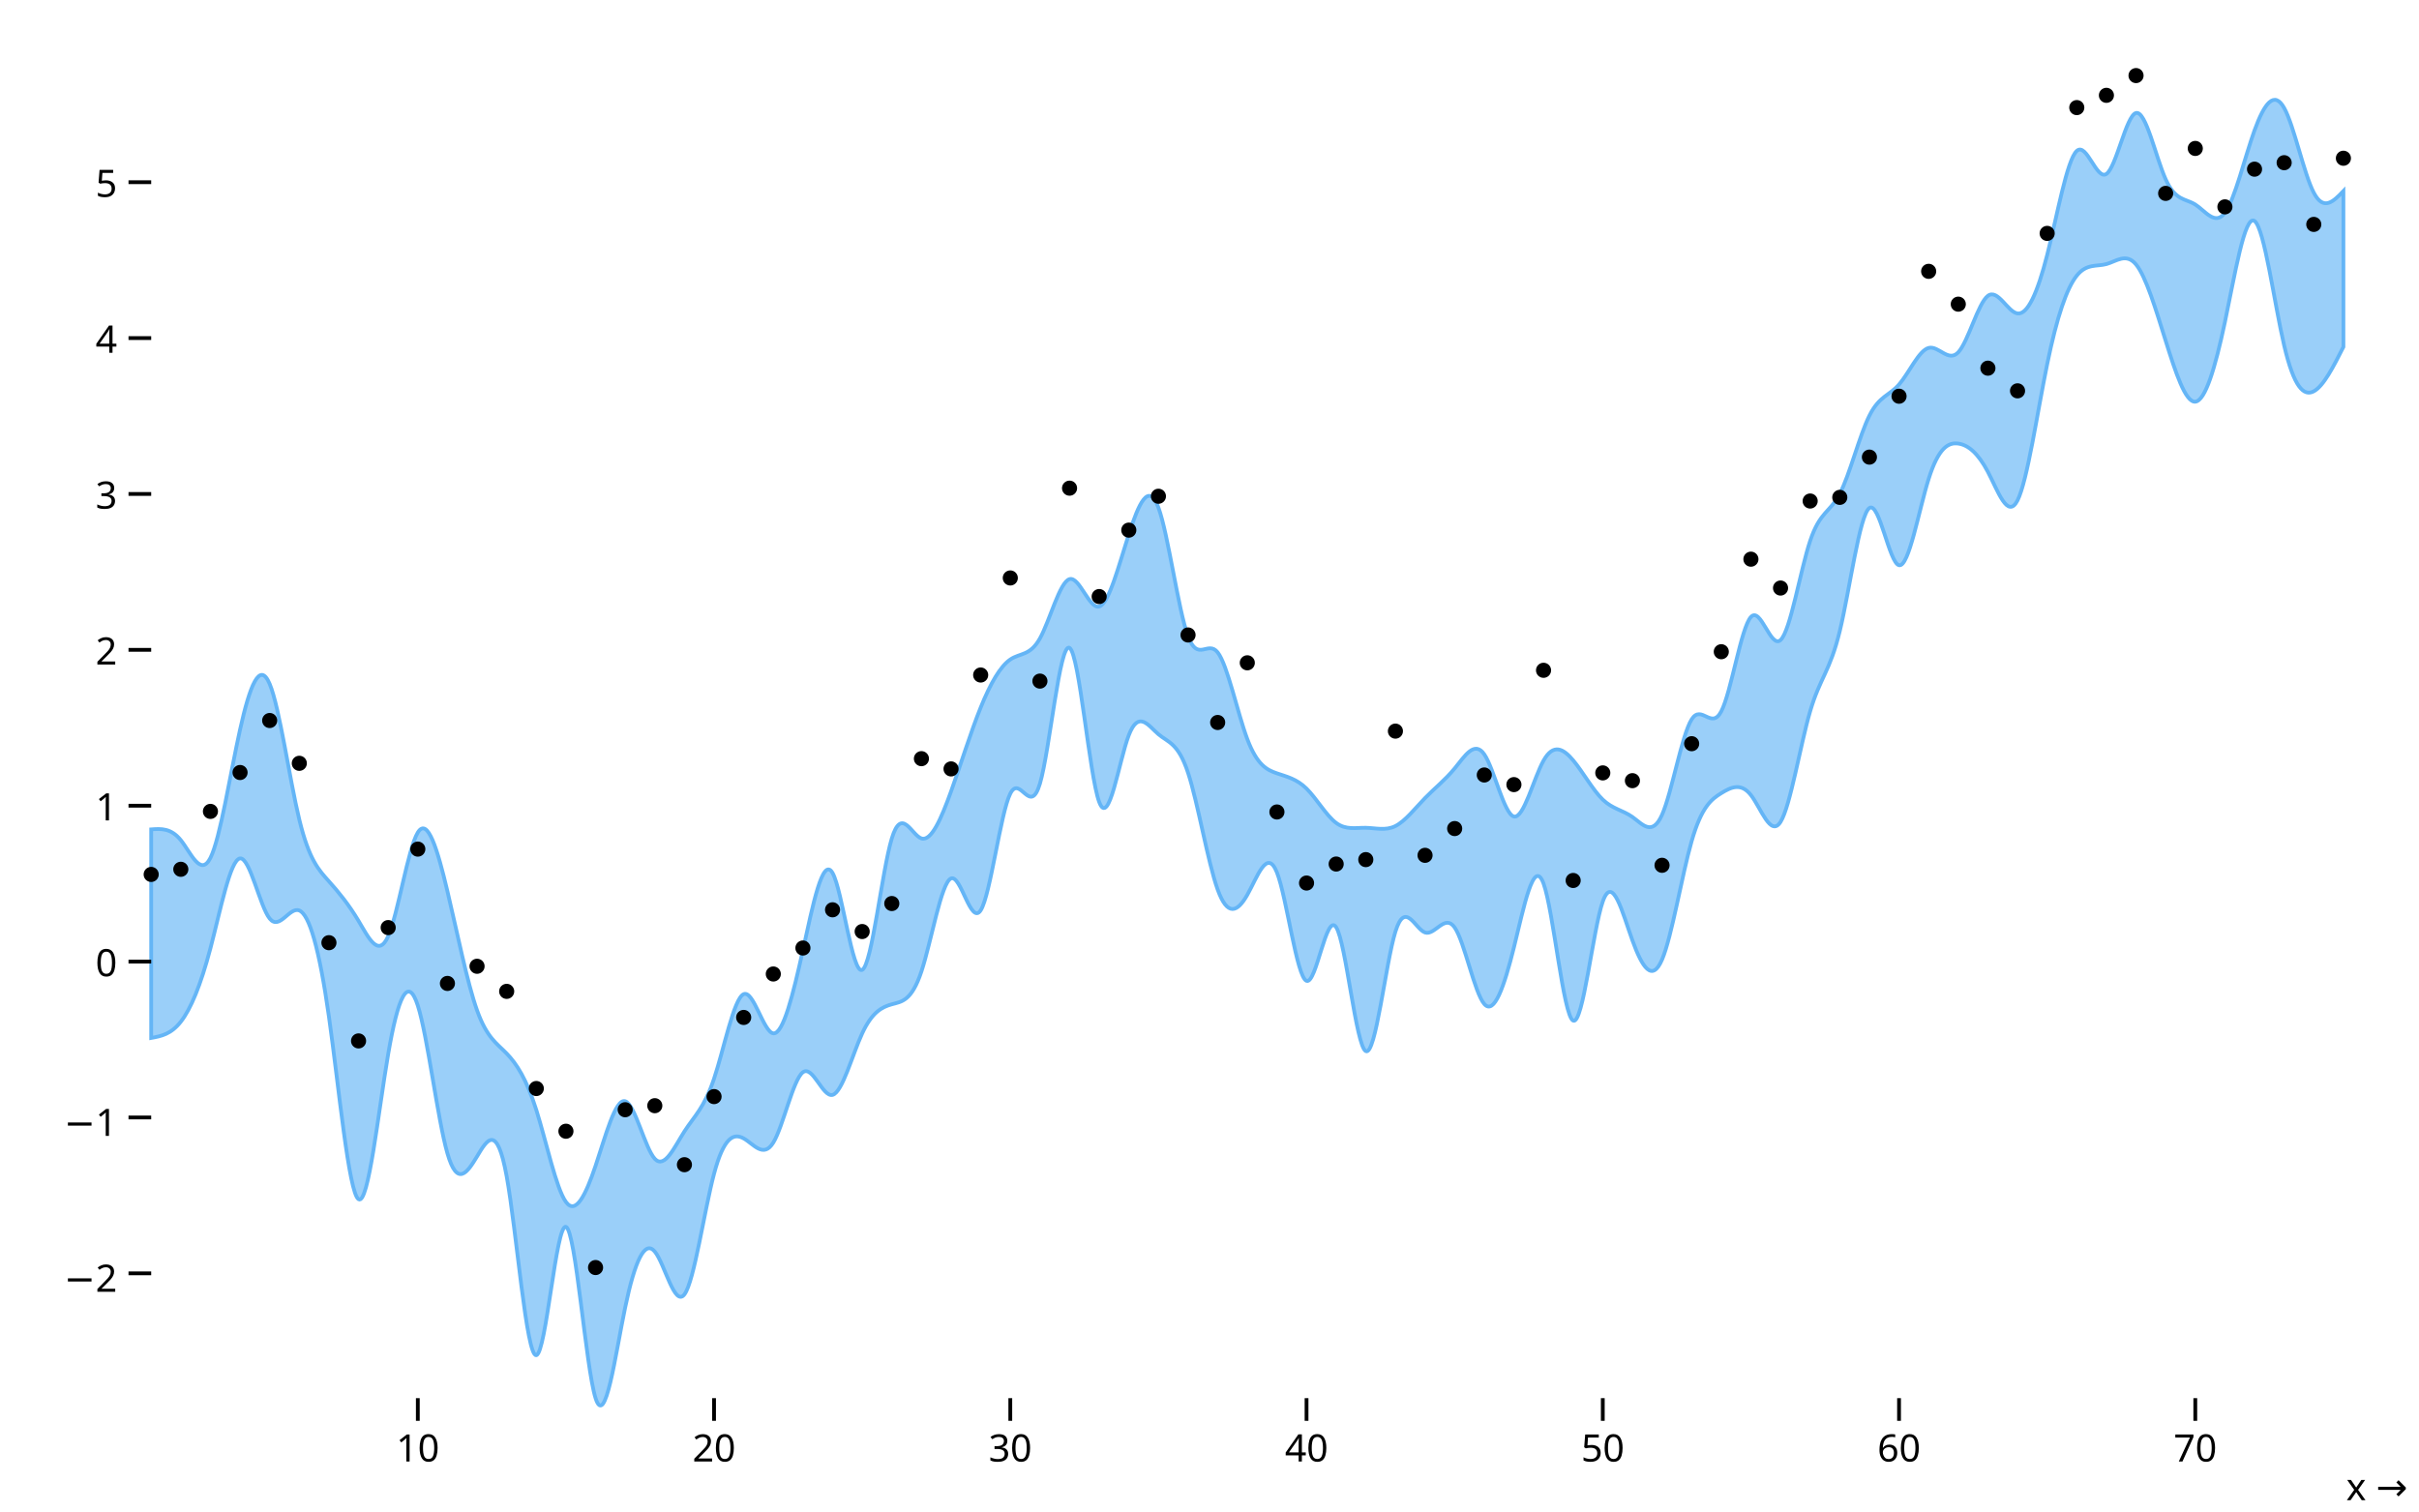
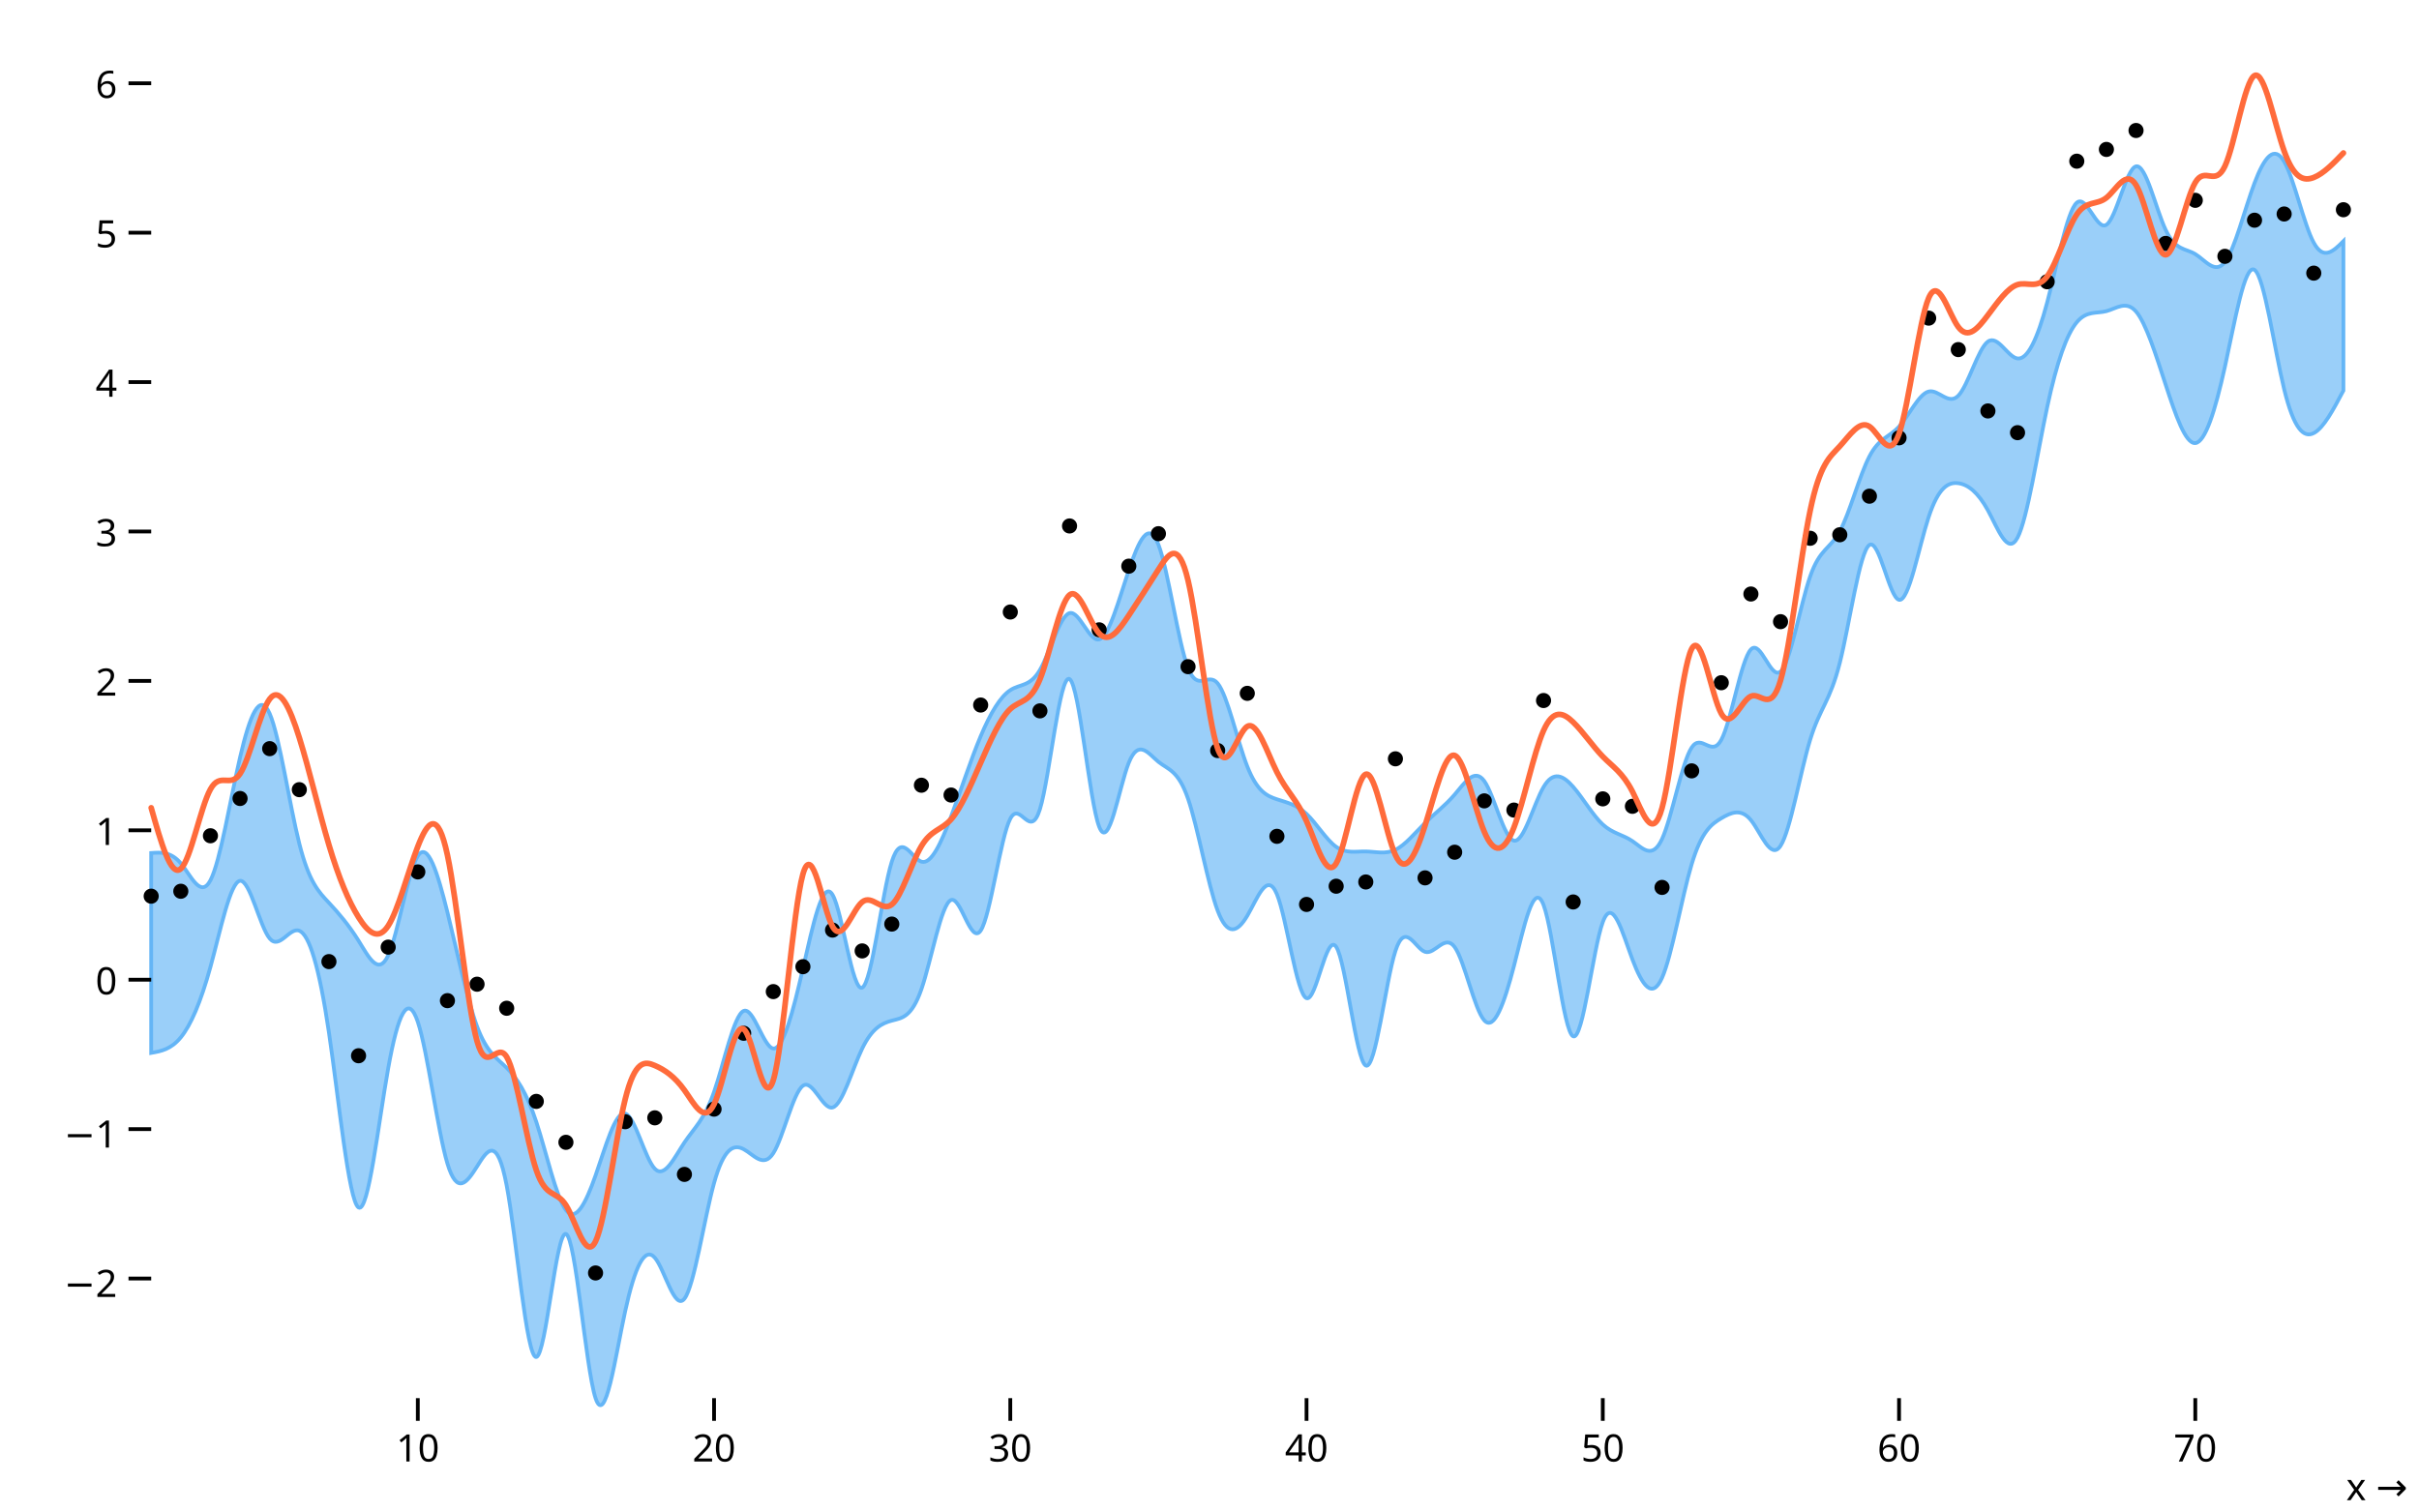
<svg xmlns="http://www.w3.org/2000/svg" width="640" height="400" viewBox="0 0 640 400">
-   <path d="M40,219.484C42.613,219.294,45.225,219.105,47.838,222.333C50.45,225.561,53.063,232.207,55.676,227.024C58.288,221.84,60.901,204.826,63.514,193.065C66.126,181.304,68.739,174.795,71.351,180.998C73.964,187.2,76.577,206.115,79.189,216.893C81.802,227.671,84.414,230.314,87.027,233.229C89.64,236.144,92.252,239.332,94.865,243.705C97.477,248.077,100.09,253.635,102.703,247.756C105.315,241.878,107.928,224.564,110.541,220.309C113.153,216.054,115.766,224.858,118.378,235.86C120.991,246.861,123.604,260.059,126.216,267.368C128.829,274.676,131.441,276.095,134.054,278.797C136.667,281.499,139.279,285.484,141.892,293.734C144.505,301.985,147.117,314.502,149.73,318.073C152.342,321.644,154.955,316.269,157.568,308.522C160.18,300.774,162.793,290.653,165.405,291.418C168.018,292.184,170.631,303.836,173.243,306.658C175.856,309.48,178.468,303.471,181.081,299.41C183.694,295.349,186.306,293.236,188.919,285.454C191.532,277.672,194.144,264.223,196.757,263.086C199.369,261.95,201.982,273.126,204.595,273.454C207.207,273.781,209.82,263.26,212.432,251.419C215.045,239.578,217.658,226.418,220.27,231.012C222.883,235.606,225.495,257.954,228.108,256.67C230.721,255.386,233.333,230.469,235.946,221.878C238.559,213.288,241.171,221.024,243.784,221.875C246.396,222.725,249.009,216.69,251.622,209.436C254.234,202.182,256.847,193.709,259.459,187.24C262.072,180.772,264.685,176.307,267.297,174.522C269.91,172.737,272.523,173.632,275.135,168.95C277.748,164.268,280.36,154.008,282.973,153.253C285.586,152.498,288.198,161.248,290.811,160.503C293.423,159.758,296.036,149.518,298.649,141.405C301.261,133.292,303.874,127.305,306.486,134.332C309.099,141.359,311.712,161.401,314.324,168.393C316.937,175.386,319.55,169.329,322.162,172.641C324.775,175.952,327.387,188.632,330,195.582C332.613,202.532,335.225,203.752,337.838,204.649C340.45,205.545,343.063,206.119,345.676,208.692C348.288,211.266,350.901,215.839,353.514,217.776C356.126,219.712,358.739,219.013,361.351,219.061C363.964,219.108,366.577,219.903,369.189,218.599C371.802,217.294,374.414,213.889,377.027,211.197C379.64,208.505,382.252,206.525,384.865,203.351C387.477,200.177,390.09,195.808,392.703,199.627C395.315,203.446,397.928,215.453,400.541,216.074C403.153,216.696,405.766,205.931,408.378,201.279C410.991,196.627,413.604,198.089,416.216,201.209C418.829,204.329,421.441,209.106,424.054,211.611C426.667,214.117,429.279,214.35,431.892,216.198C434.505,218.047,437.117,221.51,439.73,215.618C442.342,209.725,444.955,194.476,447.568,190.362C450.18,186.248,452.793,193.268,455.405,188.242C458.018,183.216,460.631,166.143,463.243,163.275C465.856,160.407,468.468,171.743,471.081,169.38C473.694,167.017,476.306,150.954,478.919,143.123C481.532,135.291,484.144,135.691,486.757,130.67C489.369,125.65,491.982,115.21,494.595,109.987C497.207,104.764,499.82,104.759,502.432,101.757C505.045,98.755,507.658,92.757,510.27,92.07C512.883,91.384,515.495,96.009,518.108,93.225C520.721,90.44,523.333,80.246,525.946,78.283C528.559,76.32,531.171,82.587,533.784,82.945C536.396,83.303,539.009,77.752,541.622,67.502C544.234,57.252,546.847,42.303,549.459,39.935C552.072,37.567,554.685,47.78,557.297,46.029C559.91,44.279,562.523,30.564,565.135,29.9C567.748,29.235,570.36,41.621,572.973,47.431C575.586,53.241,578.198,52.475,580.811,54.126C583.423,55.777,586.036,59.844,588.649,56.333C591.261,52.822,593.874,41.731,596.486,34.498C599.099,27.264,601.712,23.887,604.324,28.568C606.937,33.249,609.55,45.989,612.162,50.997C614.775,56.006,617.387,53.283,620,50.561L620,91.81C617.387,96.979,614.775,102.149,612.162,103.549C609.55,104.95,606.937,102.582,604.324,91.426C601.712,80.27,599.099,60.327,596.486,58.479C593.874,56.631,591.261,72.879,588.649,85.24C586.036,97.601,583.423,106.074,580.811,106.304C578.198,106.534,575.586,98.52,572.973,90.174C570.36,81.828,567.748,73.149,565.135,69.983C562.523,66.818,559.91,69.166,557.297,69.882C554.685,70.597,552.072,69.679,549.459,72.941C546.847,76.202,544.234,83.642,541.622,96.404C539.009,109.166,536.396,127.25,533.784,132.415C531.171,137.58,528.559,129.826,525.946,124.869C523.333,119.912,520.721,117.752,518.108,117.385C515.495,117.018,512.883,118.444,510.27,126.734C507.658,135.024,505.045,150.179,502.432,149.578C499.82,148.978,497.207,132.622,494.595,134.435C491.982,136.247,489.369,156.227,486.757,166.997C484.144,177.766,481.532,179.325,478.919,188.221C476.306,197.117,473.694,213.351,471.081,217.509C468.468,221.668,465.856,213.752,463.243,210.406C460.631,207.061,458.018,208.287,455.405,209.896C452.793,211.505,450.18,213.497,447.568,222.581C444.955,231.665,442.342,247.842,439.73,253.948C437.117,260.055,434.505,256.092,431.892,248.863C429.279,241.633,426.667,231.138,424.054,238.568C421.441,245.998,418.829,271.355,416.216,270.099C413.604,268.844,410.991,240.976,408.378,233.817C405.766,226.657,403.153,240.206,400.541,250.717C397.928,261.229,395.315,268.705,392.703,265.699C390.09,262.693,387.477,249.206,384.865,245.448C382.252,241.691,379.64,247.662,377.027,246.77C374.414,245.878,371.802,238.123,369.189,246.541C366.577,254.96,363.964,279.552,361.351,278.175C358.739,276.797,356.126,249.45,353.514,245.384C350.901,241.318,348.288,260.532,345.676,259.571C343.063,258.61,340.45,237.473,337.838,230.875C335.225,224.276,332.613,232.216,330,236.812C327.387,241.408,324.775,242.66,322.162,235.412C319.55,228.164,316.937,212.417,314.324,204.503C311.712,196.59,309.099,196.512,306.486,194.305C303.874,192.098,301.261,187.764,298.649,194.563C296.036,201.362,293.423,219.294,290.811,212.222C288.198,205.15,285.586,173.075,282.973,171.446C280.36,169.818,277.748,198.636,275.135,207.39C272.523,216.144,269.91,204.834,267.297,210.012C264.685,215.189,262.072,236.856,259.459,240.909C256.847,244.963,254.234,231.405,251.622,232.463C249.009,233.522,246.396,249.197,243.784,257.08C241.171,264.962,238.559,265.053,235.946,265.773C233.333,266.493,230.721,267.842,228.108,273.486C225.495,279.131,222.883,289.07,220.27,289.745C217.658,290.42,215.045,281.83,212.432,283.751C209.82,285.673,207.207,298.105,204.595,302.368C201.982,306.631,199.369,302.726,196.757,301.269C194.144,299.811,191.532,300.802,188.919,310.615C186.306,320.428,183.694,339.064,181.081,342.547C178.468,346.03,175.856,334.36,173.243,331.215C170.631,328.071,168.018,333.451,165.405,345.994C162.793,358.537,160.18,378.243,157.568,370C154.955,361.757,152.342,325.563,149.73,324.665C147.117,323.766,144.505,358.162,141.892,358.636C139.279,359.11,136.667,325.663,134.054,311.312C131.441,296.961,128.829,301.706,126.216,306.032C123.604,310.357,120.991,314.263,118.378,305.233C115.766,296.204,113.153,274.239,110.541,266.107C107.928,257.975,105.315,263.677,102.703,278.947C100.09,294.217,97.477,319.056,94.865,317.363C92.252,315.67,89.64,287.446,87.027,269.033C84.414,250.62,81.802,242.018,79.189,240.949C76.577,239.88,73.964,246.343,71.351,243.087C68.739,239.832,66.126,226.858,63.514,227.164C60.901,227.47,58.288,241.057,55.676,250.951C53.063,260.844,50.45,267.045,47.838,270.384C45.225,273.723,42.613,274.2,40,274.677Z" fill="#64b5f6" fill-opacity="0.65" stroke="#64b5f6" />
-   <circle cx="40" cy="231.405" r="2" fill="currentColor" />
-   <circle cx="47.838" cy="230.045" r="2" fill="currentColor" />
-   <circle cx="55.676" cy="214.722" r="2" fill="currentColor" />
-   <circle cx="63.514" cy="204.433" r="2" fill="currentColor" />
-   <circle cx="71.351" cy="190.672" r="2" fill="currentColor" />
-   <circle cx="79.189" cy="201.996" r="2" fill="currentColor" />
-   <circle cx="87.027" cy="249.47" r="2" fill="currentColor" />
-   <circle cx="94.865" cy="275.461" r="2" fill="currentColor" />
-   <circle cx="102.703" cy="245.474" r="2" fill="currentColor" />
-   <circle cx="110.541" cy="224.703" r="2" fill="currentColor" />
-   <circle cx="118.378" cy="260.25" r="2" fill="currentColor" />
-   <circle cx="126.216" cy="255.708" r="2" fill="currentColor" />
-   <circle cx="134.054" cy="262.349" r="2" fill="currentColor" />
-   <circle cx="141.892" cy="288.061" r="2" fill="currentColor" />
-   <circle cx="149.73" cy="299.362" r="2" fill="currentColor" />
-   <circle cx="157.568" cy="335.437" r="2" fill="currentColor" />
-   <circle cx="165.405" cy="293.674" r="2" fill="currentColor" />
-   <circle cx="173.243" cy="292.604" r="2" fill="currentColor" />
-   <circle cx="181.081" cy="308.218" r="2" fill="currentColor" />
-   <circle cx="188.919" cy="290.199" r="2" fill="currentColor" />
-   <circle cx="196.757" cy="269.251" r="2" fill="currentColor" />
-   <circle cx="204.595" cy="257.751" r="2" fill="currentColor" />
-   <circle cx="212.432" cy="250.874" r="2" fill="currentColor" />
-   <circle cx="220.27" cy="240.765" r="2" fill="currentColor" />
-   <circle cx="228.108" cy="246.517" r="2" fill="currentColor" />
-   <circle cx="235.946" cy="239.107" r="2" fill="currentColor" />
-   <circle cx="243.784" cy="200.769" r="2" fill="currentColor" />
-   <circle cx="251.622" cy="203.477" r="2" fill="currentColor" />
-   <circle cx="259.459" cy="178.63" r="2" fill="currentColor" />
-   <circle cx="267.297" cy="152.948" r="2" fill="currentColor" />
-   <circle cx="275.135" cy="180.243" r="2" fill="currentColor" />
-   <circle cx="282.973" cy="129.188" r="2" fill="currentColor" />
-   <circle cx="290.811" cy="157.869" r="2" fill="currentColor" />
-   <circle cx="298.649" cy="140.289" r="2" fill="currentColor" />
-   <circle cx="306.486" cy="131.323" r="2" fill="currentColor" />
-   <circle cx="314.324" cy="168.037" r="2" fill="currentColor" />
-   <circle cx="322.162" cy="191.194" r="2" fill="currentColor" />
-   <circle cx="330" cy="175.402" r="2" fill="currentColor" />
-   <circle cx="337.838" cy="214.879" r="2" fill="currentColor" />
-   <circle cx="345.676" cy="233.682" r="2" fill="currentColor" />
-   <circle cx="353.514" cy="228.654" r="2" fill="currentColor" />
-   <circle cx="361.351" cy="227.483" r="2" fill="currentColor" />
-   <circle cx="369.189" cy="193.48" r="2" fill="currentColor" />
-   <circle cx="377.027" cy="226.349" r="2" fill="currentColor" />
-   <circle cx="384.865" cy="219.267" r="2" fill="currentColor" />
-   <circle cx="392.703" cy="205.089" r="2" fill="currentColor" />
-   <circle cx="400.541" cy="207.634" r="2" fill="currentColor" />
-   <circle cx="408.378" cy="177.384" r="2" fill="currentColor" />
-   <circle cx="416.216" cy="233.004" r="2" fill="currentColor" />
-   <circle cx="424.054" cy="204.535" r="2" fill="currentColor" />
-   <circle cx="431.892" cy="206.592" r="2" fill="currentColor" />
-   <circle cx="439.73" cy="228.985" r="2" fill="currentColor" />
-   <circle cx="447.568" cy="196.808" r="2" fill="currentColor" />
-   <circle cx="455.405" cy="172.469" r="2" fill="currentColor" />
-   <circle cx="463.243" cy="147.976" r="2" fill="currentColor" />
-   <circle cx="471.081" cy="155.614" r="2" fill="currentColor" />
-   <circle cx="478.919" cy="132.587" r="2" fill="currentColor" />
-   <circle cx="486.757" cy="131.618" r="2" fill="currentColor" />
-   <circle cx="494.595" cy="120.97" r="2" fill="currentColor" />
-   <circle cx="502.432" cy="104.852" r="2" fill="currentColor" />
-   <circle cx="510.27" cy="71.804" r="2" fill="currentColor" />
-   <circle cx="518.108" cy="80.491" r="2" fill="currentColor" />
-   <circle cx="525.946" cy="97.433" r="2" fill="currentColor" />
-   <circle cx="533.784" cy="103.429" r="2" fill="currentColor" />
-   <circle cx="541.622" cy="61.761" r="2" fill="currentColor" />
-   <circle cx="549.459" cy="28.473" r="2" fill="currentColor" />
-   <circle cx="557.297" cy="25.226" r="2" fill="currentColor" />
-   <circle cx="565.135" cy="20" r="2" fill="currentColor" />
-   <circle cx="572.973" cy="51.176" r="2" fill="currentColor" />
-   <circle cx="580.811" cy="39.28" r="2" fill="currentColor" />
-   <circle cx="588.649" cy="54.742" r="2" fill="currentColor" />
-   <circle cx="596.486" cy="44.769" r="2" fill="currentColor" />
-   <circle cx="604.324" cy="43.055" r="2" fill="currentColor" />
-   <circle cx="612.162" cy="59.384" r="2" fill="currentColor" />
-   <circle cx="620" cy="41.876" r="2" fill="currentColor" />
+   <path d="M40,225.734C42.613,225.552,45.225,225.37,47.838,228.464C50.45,231.559,53.063,237.929,55.676,232.961C58.288,227.992,60.901,211.685,63.514,200.412C66.126,189.139,68.739,182.9,71.351,188.846C73.964,194.791,76.577,212.92,79.189,223.25C81.802,233.581,84.414,236.114,87.027,238.908C89.64,241.703,92.252,244.758,94.865,248.949C97.477,253.14,100.09,258.467,102.703,252.832C105.315,247.198,107.928,230.603,110.541,226.524C113.153,222.446,115.766,230.885,118.378,241.43C120.991,251.974,123.604,264.624,126.216,271.629C128.829,278.634,131.441,279.994,134.054,282.584C136.667,285.173,139.279,288.993,141.892,296.901C144.505,304.809,147.117,316.806,149.73,320.229C152.342,323.652,154.955,318.5,157.568,311.074C160.18,303.648,162.793,293.948,165.405,294.681C168.018,295.415,170.631,306.583,173.243,309.288C175.856,311.993,178.468,306.234,181.081,302.342C183.694,298.449,186.306,296.423,188.919,288.965C191.532,281.506,194.144,268.615,196.757,267.526C199.369,266.436,201.982,277.149,204.595,277.462C207.207,277.776,209.82,267.692,212.432,256.343C215.045,244.993,217.658,232.38,220.27,236.783C222.883,241.186,225.495,262.607,228.108,261.376C230.721,260.145,233.333,236.263,235.946,228.029C238.559,219.795,241.171,227.21,243.784,228.026C246.396,228.841,249.009,223.056,251.622,216.103C254.234,209.15,256.847,201.029,259.459,194.829C262.072,188.629,264.685,184.35,267.297,182.639C269.91,180.928,272.523,181.786,275.135,177.298C277.748,172.81,280.36,162.977,282.973,162.253C285.586,161.53,288.198,169.916,290.811,169.202C293.423,168.488,296.036,158.673,298.649,150.897C301.261,143.121,303.874,137.382,306.486,144.118C309.099,150.853,311.712,170.062,314.324,176.765C316.937,183.467,319.55,177.661,322.162,180.836C324.775,184.01,327.387,196.163,330,202.825C332.613,209.486,335.225,210.655,337.838,211.515C340.45,212.374,343.063,212.924,345.676,215.39C348.288,217.857,350.901,222.24,353.514,224.096C356.126,225.953,358.739,225.282,361.351,225.328C363.964,225.374,366.577,226.136,369.189,224.885C371.802,223.634,374.414,220.371,377.027,217.791C379.64,215.21,382.252,213.313,384.865,210.271C387.477,207.228,390.09,203.041,392.703,206.701C395.315,210.362,397.928,221.871,400.541,222.466C403.153,223.061,405.766,212.743,408.378,208.285C410.991,203.826,413.604,205.227,416.216,208.218C418.829,211.208,421.441,215.787,424.054,218.188C426.667,220.59,429.279,220.813,431.892,222.585C434.505,224.356,437.117,227.676,439.73,222.028C442.342,216.38,444.955,201.765,447.568,197.821C450.18,193.878,452.793,200.607,455.405,195.789C458.018,190.972,460.631,174.608,463.243,171.859C465.856,169.11,468.468,179.975,471.081,177.71C473.694,175.445,476.306,160.05,478.919,152.543C481.532,145.037,484.144,145.42,486.757,140.608C489.369,135.796,491.982,125.789,494.595,120.783C497.207,115.778,499.82,115.773,502.432,112.895C505.045,110.018,507.658,104.269,510.27,103.611C512.883,102.953,515.495,107.386,518.108,104.717C520.721,102.048,523.333,92.278,525.946,90.396C528.559,88.514,531.171,94.521,533.784,94.864C536.396,95.208,539.009,89.887,541.622,80.063C544.234,70.238,546.847,55.91,549.459,53.64C552.072,51.371,554.685,61.16,557.297,59.482C559.91,57.804,562.523,44.659,565.135,44.022C567.748,43.385,570.36,55.257,572.973,60.825C575.586,66.394,578.198,65.66,580.811,67.242C583.423,68.824,586.036,72.723,588.649,69.358C591.261,65.992,593.874,55.362,596.486,48.429C599.099,41.495,601.712,38.258,604.324,42.745C606.937,47.232,609.55,59.443,612.162,64.243C614.775,69.044,617.387,66.434,620,63.825L620,103.361C617.387,108.316,614.775,113.271,612.162,114.613C609.55,115.956,606.937,113.686,604.324,102.994C601.712,92.301,599.099,73.185,596.486,71.414C593.874,69.643,591.261,85.217,588.649,97.064C586.036,108.912,583.423,117.033,580.811,117.254C578.198,117.474,575.586,109.793,572.973,101.793C570.36,93.793,567.748,85.475,565.135,82.441C562.523,79.407,559.91,81.658,557.297,82.344C554.685,83.029,552.072,82.15,549.459,85.275C546.847,88.401,544.234,95.533,541.622,107.765C539.009,119.997,536.396,137.33,533.784,142.28C531.171,147.231,528.559,139.799,525.946,135.048C523.333,130.297,520.721,128.226,518.108,127.874C515.495,127.522,512.883,128.889,510.27,136.835C507.658,144.781,505.045,159.306,502.432,158.731C499.82,158.155,497.207,142.479,494.595,144.216C491.982,145.953,489.369,165.104,486.757,175.426C484.144,185.748,481.532,187.242,478.919,195.769C476.306,204.296,473.694,219.855,471.081,223.841C468.468,227.827,465.856,220.24,463.243,217.033C460.631,213.827,458.018,215.002,455.405,216.544C452.793,218.086,450.18,219.995,447.568,228.702C444.955,237.409,442.342,252.914,439.73,258.767C437.117,264.621,434.505,260.822,431.892,253.893C429.279,246.964,426.667,236.904,424.054,244.025C421.441,251.147,418.829,275.451,416.216,274.247C413.604,273.044,410.991,246.334,408.378,239.472C405.766,232.609,403.153,245.595,400.541,255.67C397.928,265.746,395.315,272.911,392.703,270.03C390.09,267.149,387.477,254.222,384.865,250.62C382.252,247.019,379.64,252.742,377.027,251.887C374.414,251.032,371.802,243.599,369.189,251.668C366.577,259.736,363.964,283.308,361.351,281.988C358.739,280.667,356.126,254.456,353.514,250.559C350.901,246.661,348.288,265.078,345.676,264.157C343.063,263.235,340.45,242.976,337.838,236.652C335.225,230.327,332.613,237.938,330,242.343C327.387,246.748,324.775,247.947,322.162,241C319.55,234.053,316.937,218.96,314.324,211.375C311.712,203.791,309.099,203.715,306.486,201.6C303.874,199.485,301.261,195.331,298.649,201.847C296.036,208.364,293.423,225.551,290.811,218.773C288.198,211.995,285.586,181.252,282.973,179.691C280.36,178.13,277.748,205.752,275.135,214.142C272.523,222.533,269.91,211.692,267.297,216.655C264.685,221.618,262.072,242.384,259.459,246.27C256.847,250.155,254.234,237.16,251.622,238.174C249.009,239.189,246.396,254.213,243.784,261.768C241.171,269.324,238.559,269.411,235.946,270.101C233.333,270.791,230.721,272.084,228.108,277.494C225.495,282.904,222.883,292.431,220.27,293.078C217.658,293.725,215.045,285.491,212.432,287.333C209.82,289.174,207.207,301.09,204.595,305.176C201.982,309.262,199.369,305.519,196.757,304.123C194.144,302.726,191.532,303.675,188.919,313.081C186.306,322.487,183.694,340.348,181.081,343.687C178.468,347.025,175.856,335.84,173.243,332.826C170.631,329.812,168.018,334.968,165.405,346.991C162.793,359.013,160.18,377.901,157.568,370C154.955,362.099,152.342,327.408,149.73,326.547C147.117,325.686,144.505,358.654,141.892,359.108C139.279,359.563,136.667,327.504,134.054,313.749C131.441,299.994,128.829,304.542,126.216,308.688C123.604,312.834,120.991,316.577,118.378,307.922C115.766,299.268,113.153,278.215,110.541,270.421C107.928,262.627,105.315,268.092,102.703,282.728C100.09,297.364,97.477,321.171,94.865,319.549C92.252,317.926,89.64,290.874,87.027,273.226C84.414,255.577,81.802,247.332,79.189,246.308C76.577,245.283,73.964,251.478,71.351,248.357C68.739,245.237,66.126,232.802,63.514,233.095C60.901,233.389,58.288,246.411,55.676,255.894C53.063,265.377,50.45,271.32,47.838,274.52C45.225,277.72,42.613,278.178,40,278.636Z" fill="#64b5f6" fill-opacity="0.65" stroke="#64b5f6" />
+   <circle cx="40" cy="237.16" r="2" fill="currentColor" />
+   <circle cx="47.838" cy="235.857" r="2" fill="currentColor" />
+   <circle cx="55.676" cy="221.17" r="2" fill="currentColor" />
+   <circle cx="63.514" cy="211.308" r="2" fill="currentColor" />
+   <circle cx="71.351" cy="198.118" r="2" fill="currentColor" />
+   <circle cx="79.189" cy="208.972" r="2" fill="currentColor" />
+   <circle cx="87.027" cy="254.474" r="2" fill="currentColor" />
+   <circle cx="94.865" cy="279.387" r="2" fill="currentColor" />
+   <circle cx="102.703" cy="250.645" r="2" fill="currentColor" />
+   <circle cx="110.541" cy="230.736" r="2" fill="currentColor" />
+   <circle cx="118.378" cy="264.807" r="2" fill="currentColor" />
+   <circle cx="126.216" cy="260.454" r="2" fill="currentColor" />
+   <circle cx="134.054" cy="266.819" r="2" fill="currentColor" />
+   <circle cx="141.892" cy="291.464" r="2" fill="currentColor" />
+   <circle cx="149.73" cy="302.295" r="2" fill="currentColor" />
+   <circle cx="157.568" cy="336.872" r="2" fill="currentColor" />
+   <circle cx="165.405" cy="296.843" r="2" fill="currentColor" />
+   <circle cx="173.243" cy="295.818" r="2" fill="currentColor" />
+   <circle cx="181.081" cy="310.784" r="2" fill="currentColor" />
+   <circle cx="188.919" cy="293.513" r="2" fill="currentColor" />
+   <circle cx="196.757" cy="273.435" r="2" fill="currentColor" />
+   <circle cx="204.595" cy="262.412" r="2" fill="currentColor" />
+   <circle cx="212.432" cy="255.82" r="2" fill="currentColor" />
+   <circle cx="220.27" cy="246.131" r="2" fill="currentColor" />
+   <circle cx="228.108" cy="251.645" r="2" fill="currentColor" />
+   <circle cx="235.946" cy="244.542" r="2" fill="currentColor" />
+   <circle cx="243.784" cy="207.796" r="2" fill="currentColor" />
+   <circle cx="251.622" cy="210.392" r="2" fill="currentColor" />
+   <circle cx="259.459" cy="186.576" r="2" fill="currentColor" />
+   <circle cx="267.297" cy="161.961" r="2" fill="currentColor" />
+   <circle cx="275.135" cy="188.122" r="2" fill="currentColor" />
+   <circle cx="282.973" cy="139.187" r="2" fill="currentColor" />
+   <circle cx="290.811" cy="166.677" r="2" fill="currentColor" />
+   <circle cx="298.649" cy="149.827" r="2" fill="currentColor" />
+   <circle cx="306.486" cy="141.234" r="2" fill="currentColor" />
+   <circle cx="314.324" cy="176.423" r="2" fill="currentColor" />
+   <circle cx="322.162" cy="198.619" r="2" fill="currentColor" />
+   <circle cx="330" cy="183.482" r="2" fill="currentColor" />
+   <circle cx="337.838" cy="221.32" r="2" fill="currentColor" />
+   <circle cx="345.676" cy="239.343" r="2" fill="currentColor" />
+   <circle cx="353.514" cy="234.523" r="2" fill="currentColor" />
+   <circle cx="361.351" cy="233.401" r="2" fill="currentColor" />
+   <circle cx="369.189" cy="200.81" r="2" fill="currentColor" />
+   <circle cx="377.027" cy="232.313" r="2" fill="currentColor" />
+   <circle cx="384.865" cy="225.526" r="2" fill="currentColor" />
+   <circle cx="392.703" cy="211.937" r="2" fill="currentColor" />
+   <circle cx="400.541" cy="214.376" r="2" fill="currentColor" />
+   <circle cx="408.378" cy="185.382" r="2" fill="currentColor" />
+   <circle cx="416.216" cy="238.692" r="2" fill="currentColor" />
+   <circle cx="424.054" cy="211.405" r="2" fill="currentColor" />
+   <circle cx="431.892" cy="213.377" r="2" fill="currentColor" />
+   <circle cx="439.73" cy="234.841" r="2" fill="currentColor" />
+   <circle cx="447.568" cy="203.999" r="2" fill="currentColor" />
+   <circle cx="455.405" cy="180.671" r="2" fill="currentColor" />
+   <circle cx="463.243" cy="157.195" r="2" fill="currentColor" />
+   <circle cx="471.081" cy="164.516" r="2" fill="currentColor" />
+   <circle cx="478.919" cy="142.446" r="2" fill="currentColor" />
+   <circle cx="486.757" cy="141.516" r="2" fill="currentColor" />
+   <circle cx="494.595" cy="131.31" r="2" fill="currentColor" />
+   <circle cx="502.432" cy="115.862" r="2" fill="currentColor" />
+   <circle cx="510.27" cy="84.186" r="2" fill="currentColor" />
+   <circle cx="518.108" cy="92.513" r="2" fill="currentColor" />
+   <circle cx="525.946" cy="108.751" r="2" fill="currentColor" />
+   <circle cx="533.784" cy="114.498" r="2" fill="currentColor" />
+   <circle cx="541.622" cy="74.56" r="2" fill="currentColor" />
+   <circle cx="549.459" cy="42.654" r="2" fill="currentColor" />
+   <circle cx="557.297" cy="39.542" r="2" fill="currentColor" />
+   <circle cx="565.135" cy="34.533" r="2" fill="currentColor" />
+   <circle cx="572.973" cy="64.415" r="2" fill="currentColor" />
+   <circle cx="580.811" cy="53.012" r="2" fill="currentColor" />
+   <circle cx="588.649" cy="67.833" r="2" fill="currentColor" />
+   <circle cx="596.486" cy="58.274" r="2" fill="currentColor" />
+   <circle cx="604.324" cy="56.63" r="2" fill="currentColor" />
+   <circle cx="612.162" cy="72.282" r="2" fill="currentColor" />
+   <circle cx="620" cy="55.501" r="2" fill="currentColor" />
+   <path d="M40,213.77C42.613,223.015,45.225,232.26,47.838,229.9C50.45,227.541,53.063,213.576,55.676,208.859C58.288,204.142,60.901,208.672,63.514,204.754C66.126,200.835,68.739,188.467,71.351,184.978C73.964,181.49,76.577,186.882,79.189,195.221C81.802,203.56,84.414,214.846,87.027,223.599C89.64,232.353,92.252,238.573,94.865,242.745C97.477,246.917,100.09,249.04,102.703,244.999C105.315,240.958,107.928,230.753,110.541,224.017C113.153,217.282,115.766,214.016,118.378,226.276C120.991,238.536,123.604,266.322,126.216,275.534C128.829,284.747,131.441,275.386,134.054,279.689C136.667,283.992,139.279,301.959,141.892,309.663C144.505,317.368,147.117,314.809,149.73,318.942C152.342,323.076,154.955,333.9,157.568,328.5C160.18,323.1,162.793,301.476,165.405,290.911C168.018,280.346,170.631,280.84,173.243,281.969C175.856,283.099,178.468,284.863,181.081,288.495C183.694,292.126,186.306,297.625,188.919,292.212C191.532,286.799,194.144,270.474,196.757,272.334C199.369,274.195,201.982,294.243,204.595,285.832C207.207,277.421,209.82,240.553,212.432,231.327C215.045,222.101,217.658,240.518,220.27,245.194C222.883,249.871,225.495,240.808,228.108,238.703C230.721,236.598,233.333,241.45,235.946,239.372C238.559,237.294,241.171,228.286,243.784,223.904C246.396,219.522,249.009,219.767,251.622,216.839C254.234,213.912,256.847,207.812,259.459,201.846C262.072,195.88,264.685,190.049,267.297,187.622C269.91,185.195,272.523,186.173,275.135,179.775C277.748,173.377,280.36,159.602,282.973,157.447C285.586,155.292,288.198,164.758,290.811,167.628C293.423,170.498,296.036,166.773,298.649,162.853C301.261,158.933,303.874,154.817,306.486,150.721C309.099,146.625,311.712,142.549,314.324,153.593C316.937,164.637,319.55,190.802,322.162,198.094C324.775,205.386,327.387,193.805,330,192.24C332.613,190.676,335.225,199.127,337.838,204.334C340.45,209.54,343.063,211.501,345.676,217.325C348.288,223.148,350.901,232.834,353.514,228.492C356.126,224.149,358.739,205.778,361.351,204.889C363.964,204,366.577,220.593,369.189,226.271C371.802,231.949,374.414,226.711,377.027,218.476C379.64,210.24,382.252,199.007,384.865,199.916C387.477,200.826,390.09,213.877,392.703,220.11C395.315,226.344,397.928,225.759,400.541,218.984C403.153,212.209,405.766,199.242,408.378,193.335C410.991,187.428,413.604,188.579,416.216,191.104C418.829,193.628,421.441,197.526,424.054,200.212C426.667,202.897,429.279,204.372,431.892,209.462C434.505,214.552,437.117,223.258,439.73,213.813C442.342,204.369,444.955,176.774,447.568,171.718C450.18,166.662,452.793,184.144,455.405,188.828C458.018,193.513,460.631,185.399,463.243,184.252C465.856,183.104,468.468,188.924,471.081,180.071C473.694,171.219,476.306,147.694,478.919,135.129C481.532,122.564,484.144,120.96,486.757,118.097C489.369,115.234,491.982,111.113,494.595,112.853C497.207,114.593,499.82,122.195,502.432,114.791C505.045,107.387,507.658,84.976,510.27,78.879C512.883,72.782,515.495,82.998,518.108,86.519C520.721,90.04,523.333,86.867,525.946,83.393C528.559,79.919,531.171,76.145,533.784,75.325C536.396,74.506,539.009,76.641,541.622,73.153C544.234,69.665,546.847,60.553,549.459,56.738C552.072,52.924,554.685,54.406,557.297,52.334C559.91,50.263,562.523,44.637,565.135,48.965C567.748,53.293,570.36,67.575,572.973,67.43C575.586,67.286,578.198,52.714,580.811,48.288C583.423,43.862,586.036,49.581,588.649,43.975C591.261,38.37,593.874,21.439,596.486,20C599.099,18.561,601.712,32.615,604.324,39.973C606.937,47.332,609.55,47.995,612.162,46.964C614.775,45.934,617.387,43.209,620,40.484" stroke-linecap="round" stroke-linejoin="round" fill="none" stroke="#FF6B3B" stroke-width="1.5" />
  <line x1="110.541" y1="370" x2="110.541" y2="376" stroke="currentColor" stroke-width="1" />
  <line x1="188.919" y1="370" x2="188.919" y2="376" stroke="currentColor" stroke-width="1" />
  <line x1="267.297" y1="370" x2="267.297" y2="376" stroke="currentColor" stroke-width="1" />
  <line x1="345.676" y1="370" x2="345.676" y2="376" stroke="currentColor" stroke-width="1" />
  <line x1="424.054" y1="370" x2="424.054" y2="376" stroke="currentColor" stroke-width="1" />
  <line x1="502.432" y1="370" x2="502.432" y2="376" stroke="currentColor" stroke-width="1" />
  <line x1="580.811" y1="370" x2="580.811" y2="376" stroke="currentColor" stroke-width="1" />
  <text x="110.541" y="379" font-family="system-ui, sans-serif" font-size="10" text-anchor="middle" dominant-baseline="text-before-edge" fill="currentColor">10</text>
  <text x="188.919" y="379" font-family="system-ui, sans-serif" font-size="10" text-anchor="middle" dominant-baseline="text-before-edge" fill="currentColor">20</text>
  <text x="267.297" y="379" font-family="system-ui, sans-serif" font-size="10" text-anchor="middle" dominant-baseline="text-before-edge" fill="currentColor">30</text>
  <text x="345.676" y="379" font-family="system-ui, sans-serif" font-size="10" text-anchor="middle" dominant-baseline="text-before-edge" fill="currentColor">40</text>
  <text x="424.054" y="379" font-family="system-ui, sans-serif" font-size="10" text-anchor="middle" dominant-baseline="text-before-edge" fill="currentColor">50</text>
  <text x="502.432" y="379" font-family="system-ui, sans-serif" font-size="10" text-anchor="middle" dominant-baseline="text-before-edge" fill="currentColor">60</text>
  <text x="580.811" y="379" font-family="system-ui, sans-serif" font-size="10" text-anchor="middle" dominant-baseline="text-before-edge" fill="currentColor">70</text>
  <text x="637" y="397" font-family="system-ui, sans-serif" font-size="10" text-anchor="end" fill="currentColor">x →</text>
-   <line x1="40" y1="336.972" x2="34" y2="336.972" stroke="currentColor" stroke-width="1" />
-   <line x1="40" y1="295.721" x2="34" y2="295.721" stroke="currentColor" stroke-width="1" />
-   <line x1="40" y1="254.47" x2="34" y2="254.47" stroke="currentColor" stroke-width="1" />
-   <line x1="40" y1="213.219" x2="34" y2="213.219" stroke="currentColor" stroke-width="1" />
-   <line x1="40" y1="171.969" x2="34" y2="171.969" stroke="currentColor" stroke-width="1" />
-   <line x1="40" y1="130.718" x2="34" y2="130.718" stroke="currentColor" stroke-width="1" />
-   <line x1="40" y1="89.467" x2="34" y2="89.467" stroke="currentColor" stroke-width="1" />
-   <line x1="40" y1="48.216" x2="34" y2="48.216" stroke="currentColor" stroke-width="1" />
-   <text x="31" y="336.972" font-family="system-ui, sans-serif" font-size="10" text-anchor="end" dominant-baseline="central" fill="currentColor">−2</text>
-   <text x="31" y="295.721" font-family="system-ui, sans-serif" font-size="10" text-anchor="end" dominant-baseline="central" fill="currentColor">−1</text>
-   <text x="31" y="254.47" font-family="system-ui, sans-serif" font-size="10" text-anchor="end" dominant-baseline="central" fill="currentColor">0</text>
-   <text x="31" y="213.219" font-family="system-ui, sans-serif" font-size="10" text-anchor="end" dominant-baseline="central" fill="currentColor">1</text>
-   <text x="31" y="171.969" font-family="system-ui, sans-serif" font-size="10" text-anchor="end" dominant-baseline="central" fill="currentColor">2</text>
-   <text x="31" y="130.718" font-family="system-ui, sans-serif" font-size="10" text-anchor="end" dominant-baseline="central" fill="currentColor">3</text>
-   <text x="31" y="89.467" font-family="system-ui, sans-serif" font-size="10" text-anchor="end" dominant-baseline="central" fill="currentColor">4</text>
-   <text x="31" y="48.216" font-family="system-ui, sans-serif" font-size="10" text-anchor="end" dominant-baseline="central" fill="currentColor">5</text>
+   <line x1="40" y1="338.343" x2="34" y2="338.343" stroke="currentColor" stroke-width="1" />
+   <line x1="40" y1="298.805" x2="34" y2="298.805" stroke="currentColor" stroke-width="1" />
+   <line x1="40" y1="259.267" x2="34" y2="259.267" stroke="currentColor" stroke-width="1" />
+   <line x1="40" y1="219.729" x2="34" y2="219.729" stroke="currentColor" stroke-width="1" />
+   <line x1="40" y1="180.191" x2="34" y2="180.191" stroke="currentColor" stroke-width="1" />
+   <line x1="40" y1="140.654" x2="34" y2="140.654" stroke="currentColor" stroke-width="1" />
+   <line x1="40" y1="101.116" x2="34" y2="101.116" stroke="currentColor" stroke-width="1" />
+   <line x1="40" y1="61.578" x2="34" y2="61.578" stroke="currentColor" stroke-width="1" />
+   <line x1="40" y1="22.04" x2="34" y2="22.04" stroke="currentColor" stroke-width="1" />
+   <text x="31" y="338.343" font-family="system-ui, sans-serif" font-size="10" text-anchor="end" dominant-baseline="central" fill="currentColor">−2</text>
+   <text x="31" y="298.805" font-family="system-ui, sans-serif" font-size="10" text-anchor="end" dominant-baseline="central" fill="currentColor">−1</text>
+   <text x="31" y="259.267" font-family="system-ui, sans-serif" font-size="10" text-anchor="end" dominant-baseline="central" fill="currentColor">0</text>
+   <text x="31" y="219.729" font-family="system-ui, sans-serif" font-size="10" text-anchor="end" dominant-baseline="central" fill="currentColor">1</text>
+   <text x="31" y="180.191" font-family="system-ui, sans-serif" font-size="10" text-anchor="end" dominant-baseline="central" fill="currentColor">2</text>
+   <text x="31" y="140.654" font-family="system-ui, sans-serif" font-size="10" text-anchor="end" dominant-baseline="central" fill="currentColor">3</text>
+   <text x="31" y="101.116" font-family="system-ui, sans-serif" font-size="10" text-anchor="end" dominant-baseline="central" fill="currentColor">4</text>
+   <text x="31" y="61.578" font-family="system-ui, sans-serif" font-size="10" text-anchor="end" dominant-baseline="central" fill="currentColor">5</text>
+   <text x="31" y="22.04" font-family="system-ui, sans-serif" font-size="10" text-anchor="end" dominant-baseline="central" fill="currentColor">6</text>
</svg>
